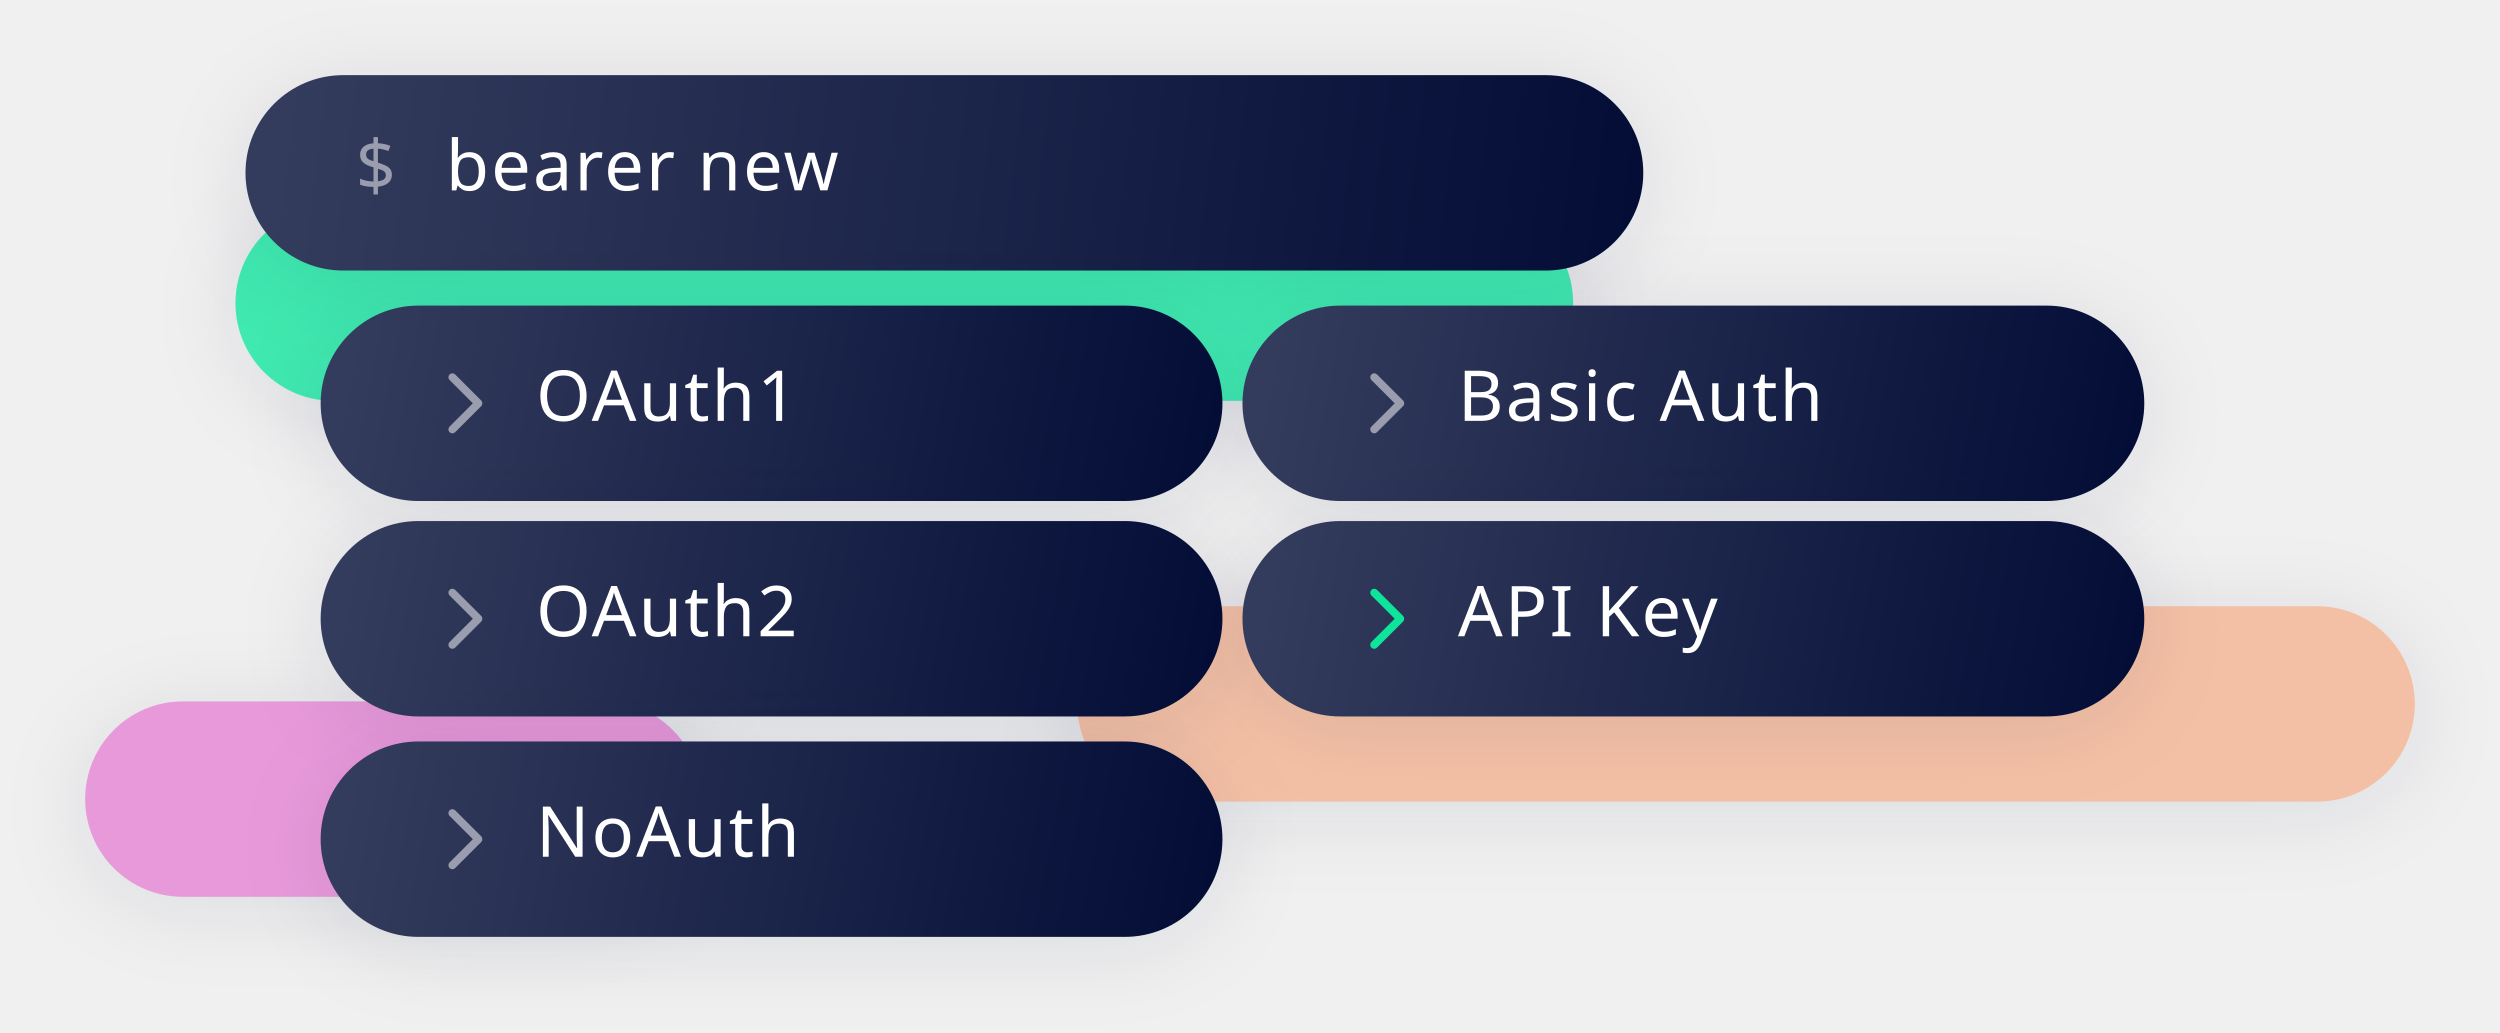
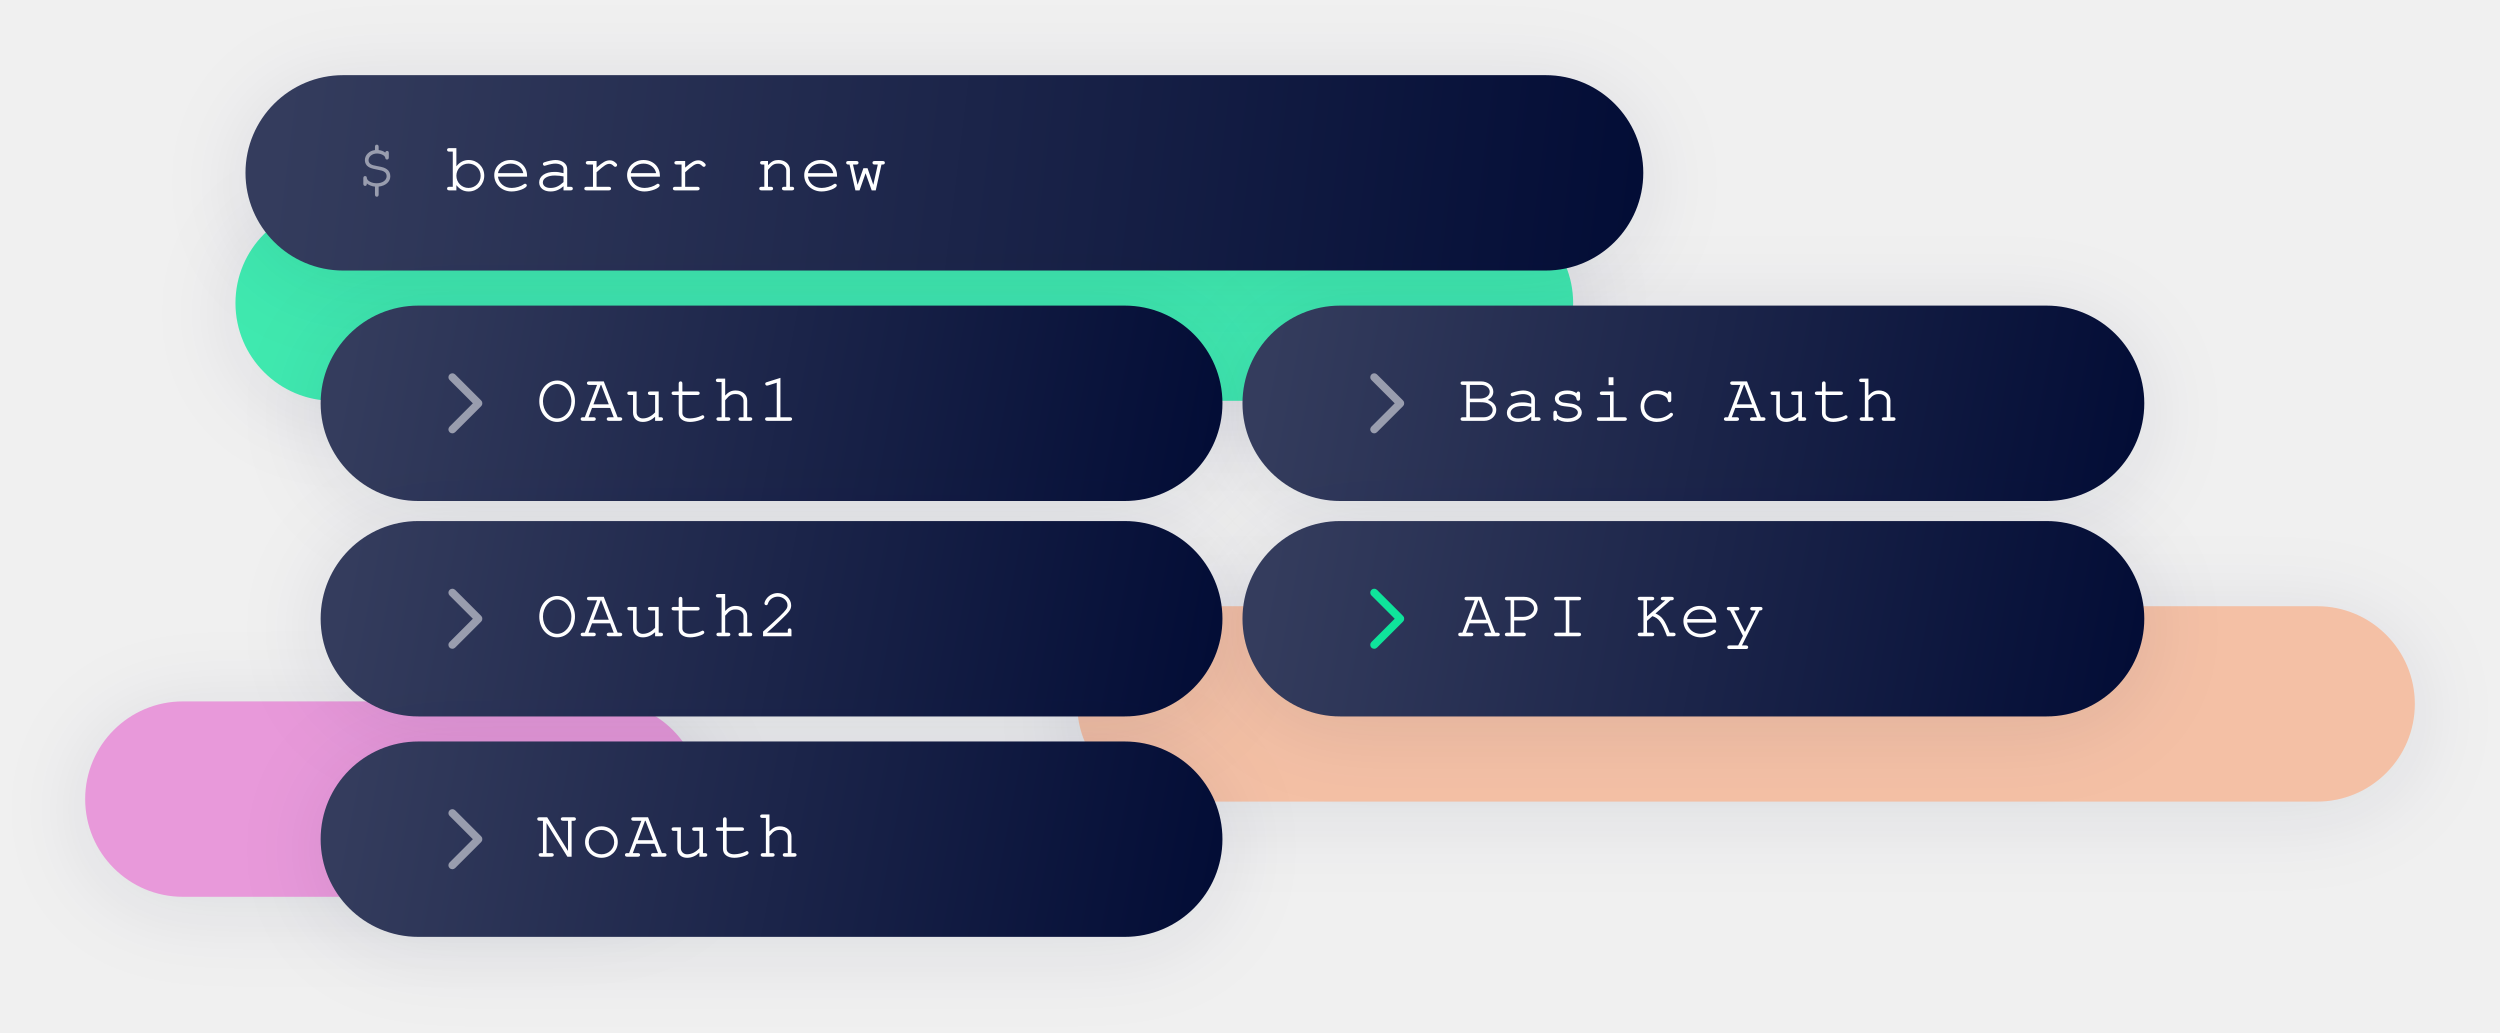
<svg xmlns="http://www.w3.org/2000/svg" xmlns:xlink="http://www.w3.org/1999/xlink" width="499px" height="206px" viewBox="0 0 499 206" version="1.1">
-   <style> * {font-family:'ProximaNova-Regular'}</style>
+   <style> * {font-family:'ProximaNova-Regular', Courier}</style>
  <defs>
    <rect id="path-1" x="30" y="26" width="267" height="39" rx="19.5" />
    <filter x="-9.9%" y="-62.8%" width="119.9%" height="235.9%" filterUnits="objectBoundingBox" id="filter-2">
      <feOffset dx="0" dy="2" in="SourceAlpha" result="shadowOffsetOuter1" />
      <feGaussianBlur stdDeviation="8.5" in="shadowOffsetOuter1" result="shadowBlurOuter1" />
      <feColorMatrix values="0 0 0 0 0.012   0 0 0 0 0.051   0 0 0 0 0.212  0 0 0 0.092 0" type="matrix" in="shadowBlurOuter1" />
    </filter>
    <rect id="path-3" x="198" y="106" width="267" height="39" rx="19.5" />
    <filter x="-9.9%" y="-62.8%" width="119.9%" height="235.9%" filterUnits="objectBoundingBox" id="filter-4">
      <feOffset dx="0" dy="2" in="SourceAlpha" result="shadowOffsetOuter1" />
      <feGaussianBlur stdDeviation="8.5" in="shadowOffsetOuter1" result="shadowBlurOuter1" />
      <feColorMatrix values="0 0 0 0 0.012   0 0 0 0 0.051   0 0 0 0 0.212  0 0 0 0.092 0" type="matrix" in="shadowBlurOuter1" />
    </filter>
    <rect id="path-5" x="0" y="125" width="123" height="39" rx="19.5" />
    <filter x="-21.5%" y="-62.8%" width="143.1%" height="235.9%" filterUnits="objectBoundingBox" id="filter-6">
      <feOffset dx="0" dy="2" in="SourceAlpha" result="shadowOffsetOuter1" />
      <feGaussianBlur stdDeviation="8.5" in="shadowOffsetOuter1" result="shadowBlurOuter1" />
      <feColorMatrix values="0 0 0 0 0.012   0 0 0 0 0.051   0 0 0 0 0.212  0 0 0 0.092 0" type="matrix" in="shadowBlurOuter1" />
    </filter>
    <linearGradient x1="100%" y1="50.885%" x2="1.8%" y2="49.169%" id="linearGradient-7">
      <stop stop-color="#030D36" offset="0%" />
      <stop stop-color="#343C5D" offset="100%" />
    </linearGradient>
    <rect id="path-8" x="0" y="0" width="279" height="39" rx="19.5" />
    <filter x="-9.5%" y="-62.8%" width="119.0%" height="235.9%" filterUnits="objectBoundingBox" id="filter-10">
      <feOffset dx="0" dy="2" in="SourceAlpha" result="shadowOffsetOuter1" />
      <feGaussianBlur stdDeviation="8.5" in="shadowOffsetOuter1" result="shadowBlurOuter1" />
      <feColorMatrix values="0 0 0 0 0.012   0 0 0 0 0.051   0 0 0 0 0.212  0 0 0 0.092 0" type="matrix" in="shadowBlurOuter1" />
    </filter>
    <linearGradient x1="100%" y1="52.127%" x2="1.8%" y2="48.002%" id="linearGradient-11">
      <stop stop-color="#030D36" offset="0%" />
      <stop stop-color="#343C5D" offset="100%" />
    </linearGradient>
    <rect id="path-12" x="0" y="0" width="180" height="39" rx="19.5" />
    <filter x="-14.7%" y="-62.8%" width="129.4%" height="235.9%" filterUnits="objectBoundingBox" id="filter-14">
      <feOffset dx="0" dy="2" in="SourceAlpha" result="shadowOffsetOuter1" />
      <feGaussianBlur stdDeviation="8.5" in="shadowOffsetOuter1" result="shadowBlurOuter1" />
      <feColorMatrix values="0 0 0 0 0.012   0 0 0 0 0.051   0 0 0 0 0.212  0 0 0 0.092 0" type="matrix" in="shadowBlurOuter1" />
    </filter>
    <rect id="path-15" x="0" y="0" width="180" height="39" rx="19.5" />
    <filter x="-14.7%" y="-62.8%" width="129.4%" height="235.9%" filterUnits="objectBoundingBox" id="filter-17">
      <feOffset dx="0" dy="2" in="SourceAlpha" result="shadowOffsetOuter1" />
      <feGaussianBlur stdDeviation="8.5" in="shadowOffsetOuter1" result="shadowBlurOuter1" />
      <feColorMatrix values="0 0 0 0 0.012   0 0 0 0 0.051   0 0 0 0 0.212  0 0 0 0.092 0" type="matrix" in="shadowBlurOuter1" />
    </filter>
    <rect id="path-18" x="0" y="0" width="180" height="39" rx="19.5" />
    <filter x="-14.7%" y="-62.8%" width="129.4%" height="235.9%" filterUnits="objectBoundingBox" id="filter-20">
      <feOffset dx="0" dy="2" in="SourceAlpha" result="shadowOffsetOuter1" />
      <feGaussianBlur stdDeviation="8.5" in="shadowOffsetOuter1" result="shadowBlurOuter1" />
      <feColorMatrix values="0 0 0 0 0.012   0 0 0 0 0.051   0 0 0 0 0.212  0 0 0 0.092 0" type="matrix" in="shadowBlurOuter1" />
    </filter>
    <rect id="path-21" x="0" y="0" width="180" height="39" rx="19.5" />
    <filter x="-14.7%" y="-62.8%" width="129.4%" height="235.9%" filterUnits="objectBoundingBox" id="filter-23">
      <feOffset dx="0" dy="2" in="SourceAlpha" result="shadowOffsetOuter1" />
      <feGaussianBlur stdDeviation="8.5" in="shadowOffsetOuter1" result="shadowBlurOuter1" />
      <feColorMatrix values="0 0 0 0 0.012   0 0 0 0 0.051   0 0 0 0 0.212  0 0 0 0.092 0" type="matrix" in="shadowBlurOuter1" />
    </filter>
    <rect id="path-24" x="0" y="0" width="180" height="39" rx="19.5" />
    <filter x="-14.7%" y="-62.8%" width="129.4%" height="235.9%" filterUnits="objectBoundingBox" id="filter-26">
      <feOffset dx="0" dy="2" in="SourceAlpha" result="shadowOffsetOuter1" />
      <feGaussianBlur stdDeviation="8.5" in="shadowOffsetOuter1" result="shadowBlurOuter1" />
      <feColorMatrix values="0 0 0 0 0.012   0 0 0 0 0.051   0 0 0 0 0.212  0 0 0 0.092 0" type="matrix" in="shadowBlurOuter1" />
    </filter>
  </defs>
  <g id="Hub" stroke="none" stroke-width="1" fill="none" fill-rule="evenodd">
    <g id="Product-Framework" transform="translate(-751, -1177)">
      <g id="APIAuth" transform="translate(768, 1192)">
        <g id="Mask">
          <use fill="black" fill-opacity="1" filter="url(#filter-2)" xlink:href="#path-1" />
          <use fill="#3FE9AF" fill-rule="evenodd" xlink:href="#path-1" />
        </g>
        <g id="Mask">
          <use fill="black" fill-opacity="1" filter="url(#filter-4)" xlink:href="#path-3" />
          <use fill="#F4C0A5" fill-rule="evenodd" xlink:href="#path-3" />
        </g>
        <g id="Mask">
          <use fill="black" fill-opacity="1" filter="url(#filter-6)" xlink:href="#path-5" />
          <use fill="#E899DA" fill-rule="evenodd" xlink:href="#path-5" />
        </g>
        <g id="$-Bearer--h-Bearer-C" transform="translate(32, 0)">
          <mask id="mask-9" fill="white">
            <use xlink:href="#path-8" />
          </mask>
          <g id="Mask">
            <use fill="black" fill-opacity="1" filter="url(#filter-10)" xlink:href="#path-8" />
            <use fill="url(#linearGradient-7)" fill-rule="evenodd" xlink:href="#path-8" />
          </g>
          <text id="$" mask="url(#mask-9)" font-family="Courier" font-size="14" font-weight="normal" letter-spacing="0.438" fill="#999DAE">
            <tspan x="22" y="23">$</tspan>
          </text>
          <text id="bearer-new" mask="url(#mask-9)" font-family="Courier" font-size="14" font-weight="normal" letter-spacing="0.438" fill="#FFFFFF">
            <tspan x="40" y="23">bearer new</tspan>
          </text>
        </g>
        <g id="$-Bearer--h-Bearer-C" transform="translate(47, 46)">
          <mask id="mask-13" fill="white">
            <use xlink:href="#path-12" />
          </mask>
          <g id="Mask">
            <use fill="black" fill-opacity="1" filter="url(#filter-14)" xlink:href="#path-12" />
            <use fill="url(#linearGradient-11)" fill-rule="evenodd" xlink:href="#path-12" />
          </g>
          <text id="OAuth1" mask="url(#mask-13)" font-family="Courier" font-size="14" font-weight="normal" letter-spacing="0.438" fill="#FFFFFF">
            <tspan x="43" y="23">OAuth1</tspan>
          </text>
          <path d="M26.289,25 L26.289,25 C26.366,25 26.44,24.97 26.494,24.915 L31.703,19.706 L31.703,19.706 C31.816,19.593 31.816,19.41 31.703,19.297 L26.494,14.087 L26.494,14.087 C26.379,13.976 26.196,13.98 26.085,14.094 C25.977,14.207 25.977,14.384 26.085,14.497 L31.09,19.501 L26.085,24.506 L26.085,24.506 C25.972,24.619 25.972,24.802 26.085,24.915 C26.139,24.97 26.213,25 26.289,25 L26.289,25 Z" id="Path" stroke="#999DAE" fill="#999DAE" fill-rule="nonzero" mask="url(#mask-13)" />
        </g>
        <g id="$-Bearer--h-Bearer-C" transform="translate(47, 89)">
          <mask id="mask-16" fill="white">
            <use xlink:href="#path-15" />
          </mask>
          <g id="Mask">
            <use fill="black" fill-opacity="1" filter="url(#filter-17)" xlink:href="#path-15" />
            <use fill="url(#linearGradient-11)" fill-rule="evenodd" xlink:href="#path-15" />
          </g>
          <text id="OAuth2" mask="url(#mask-16)" font-family="Courier" font-size="14" font-weight="normal" letter-spacing="0.438" fill="#FFFFFF">
            <tspan x="43" y="23">OAuth2</tspan>
          </text>
          <path d="M26.289,25 L26.289,25 C26.366,25 26.44,24.97 26.494,24.915 L31.703,19.706 L31.703,19.706 C31.816,19.593 31.816,19.41 31.703,19.297 L26.494,14.087 L26.494,14.087 C26.379,13.976 26.196,13.98 26.085,14.094 C25.977,14.207 25.977,14.384 26.085,14.497 L31.09,19.501 L26.085,24.506 L26.085,24.506 C25.972,24.619 25.972,24.802 26.085,24.915 C26.139,24.97 26.213,25 26.289,25 L26.289,25 Z" id="Path" stroke="#999DAE" fill="#999DAE" fill-rule="nonzero" mask="url(#mask-16)" />
        </g>
        <g id="$-Bearer--h-Bearer-C" transform="translate(47, 133)">
          <mask id="mask-19" fill="white">
            <use xlink:href="#path-18" />
          </mask>
          <g id="Mask">
            <use fill="black" fill-opacity="1" filter="url(#filter-20)" xlink:href="#path-18" />
            <use fill="url(#linearGradient-11)" fill-rule="evenodd" xlink:href="#path-18" />
          </g>
          <text id="NoAuth" mask="url(#mask-19)" font-family="Courier" font-size="14" font-weight="normal" letter-spacing="0.438" fill="#FFFFFF">
            <tspan x="43" y="23">NoAuth</tspan>
          </text>
          <path d="M26.289,25 L26.289,25 C26.366,25 26.44,24.97 26.494,24.915 L31.703,19.706 L31.703,19.706 C31.816,19.593 31.816,19.41 31.703,19.297 L26.494,14.087 L26.494,14.087 C26.379,13.976 26.196,13.98 26.085,14.094 C25.977,14.207 25.977,14.384 26.085,14.497 L31.09,19.501 L26.085,24.506 L26.085,24.506 C25.972,24.619 25.972,24.802 26.085,24.915 C26.139,24.97 26.213,25 26.289,25 L26.289,25 Z" id="Path" stroke="#999DAE" fill="#999DAE" fill-rule="nonzero" mask="url(#mask-19)" />
        </g>
        <g id="$-Bearer--h-Bearer-C" transform="translate(231, 46)">
          <mask id="mask-22" fill="white">
            <use xlink:href="#path-21" />
          </mask>
          <g id="Mask">
            <use fill="black" fill-opacity="1" filter="url(#filter-23)" xlink:href="#path-21" />
            <use fill="url(#linearGradient-11)" fill-rule="evenodd" xlink:href="#path-21" />
          </g>
          <text id="Basic-Auth" mask="url(#mask-22)" font-family="Courier" font-size="14" font-weight="normal" letter-spacing="0.438" fill="#FFFFFF">
            <tspan x="43" y="23">Basic Auth</tspan>
          </text>
          <path d="M26.289,25 L26.289,25 C26.366,25 26.44,24.97 26.494,24.915 L31.703,19.706 L31.703,19.706 C31.816,19.593 31.816,19.41 31.703,19.297 L26.494,14.087 L26.494,14.087 C26.379,13.976 26.196,13.98 26.085,14.094 C25.977,14.207 25.977,14.384 26.085,14.497 L31.09,19.501 L26.085,24.506 L26.085,24.506 C25.972,24.619 25.972,24.802 26.085,24.915 C26.139,24.97 26.213,25 26.289,25 L26.289,25 Z" id="Path" stroke="#999DAE" fill="#999DAE" fill-rule="nonzero" mask="url(#mask-22)" />
        </g>
        <g id="$-Bearer--h-Bearer-C" transform="translate(231, 89)">
          <mask id="mask-25" fill="white">
            <use xlink:href="#path-24" />
          </mask>
          <g id="Mask">
            <use fill="black" fill-opacity="1" filter="url(#filter-26)" xlink:href="#path-24" />
            <use fill="url(#linearGradient-11)" fill-rule="evenodd" xlink:href="#path-24" />
          </g>
          <text id="API-Key" mask="url(#mask-25)" font-family="Courier" font-size="14" font-weight="normal" letter-spacing="0.438" fill="#FFFFFF">
            <tspan x="43" y="23">API Key</tspan>
          </text>
          <path d="M26.289,25 L26.289,25 C26.366,25 26.44,24.97 26.494,24.915 L31.703,19.706 L31.703,19.706 C31.816,19.593 31.816,19.41 31.703,19.297 L26.494,14.087 L26.494,14.087 C26.379,13.976 26.196,13.98 26.085,14.094 C25.977,14.207 25.977,14.384 26.085,14.497 L31.09,19.501 L26.085,24.506 L26.085,24.506 C25.972,24.619 25.972,24.802 26.085,24.915 C26.139,24.97 26.213,25 26.289,25 L26.289,25 Z" id="Path" stroke="#0FE49B" fill="#999DAE" fill-rule="nonzero" mask="url(#mask-25)" />
        </g>
      </g>
    </g>
  </g>
</svg>
